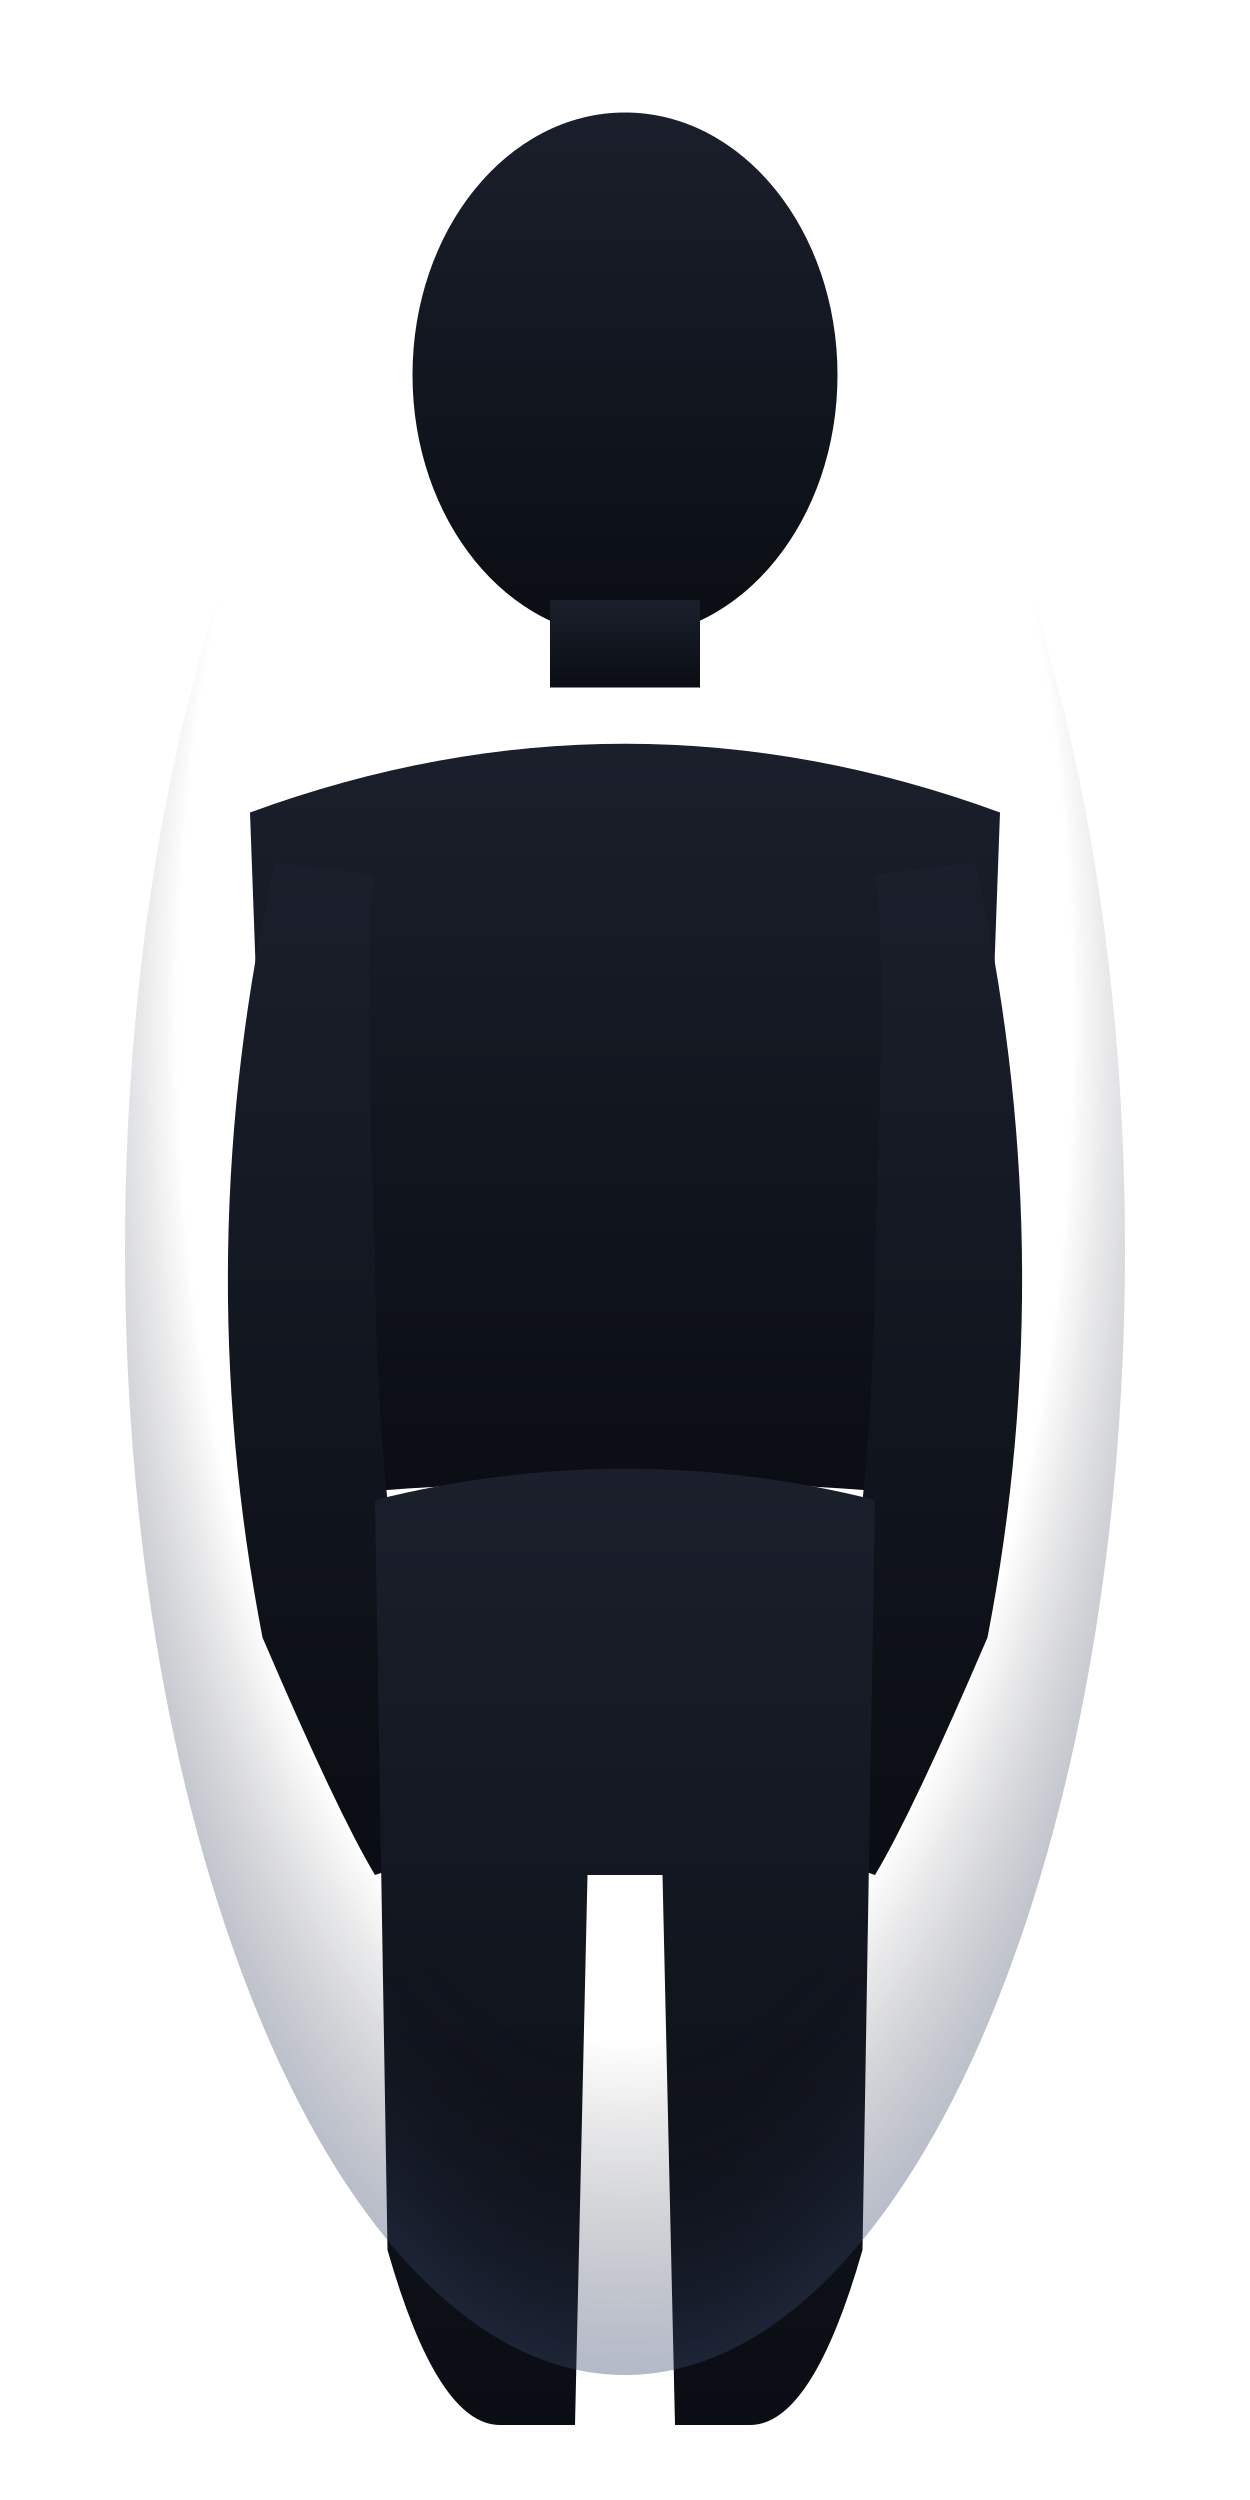
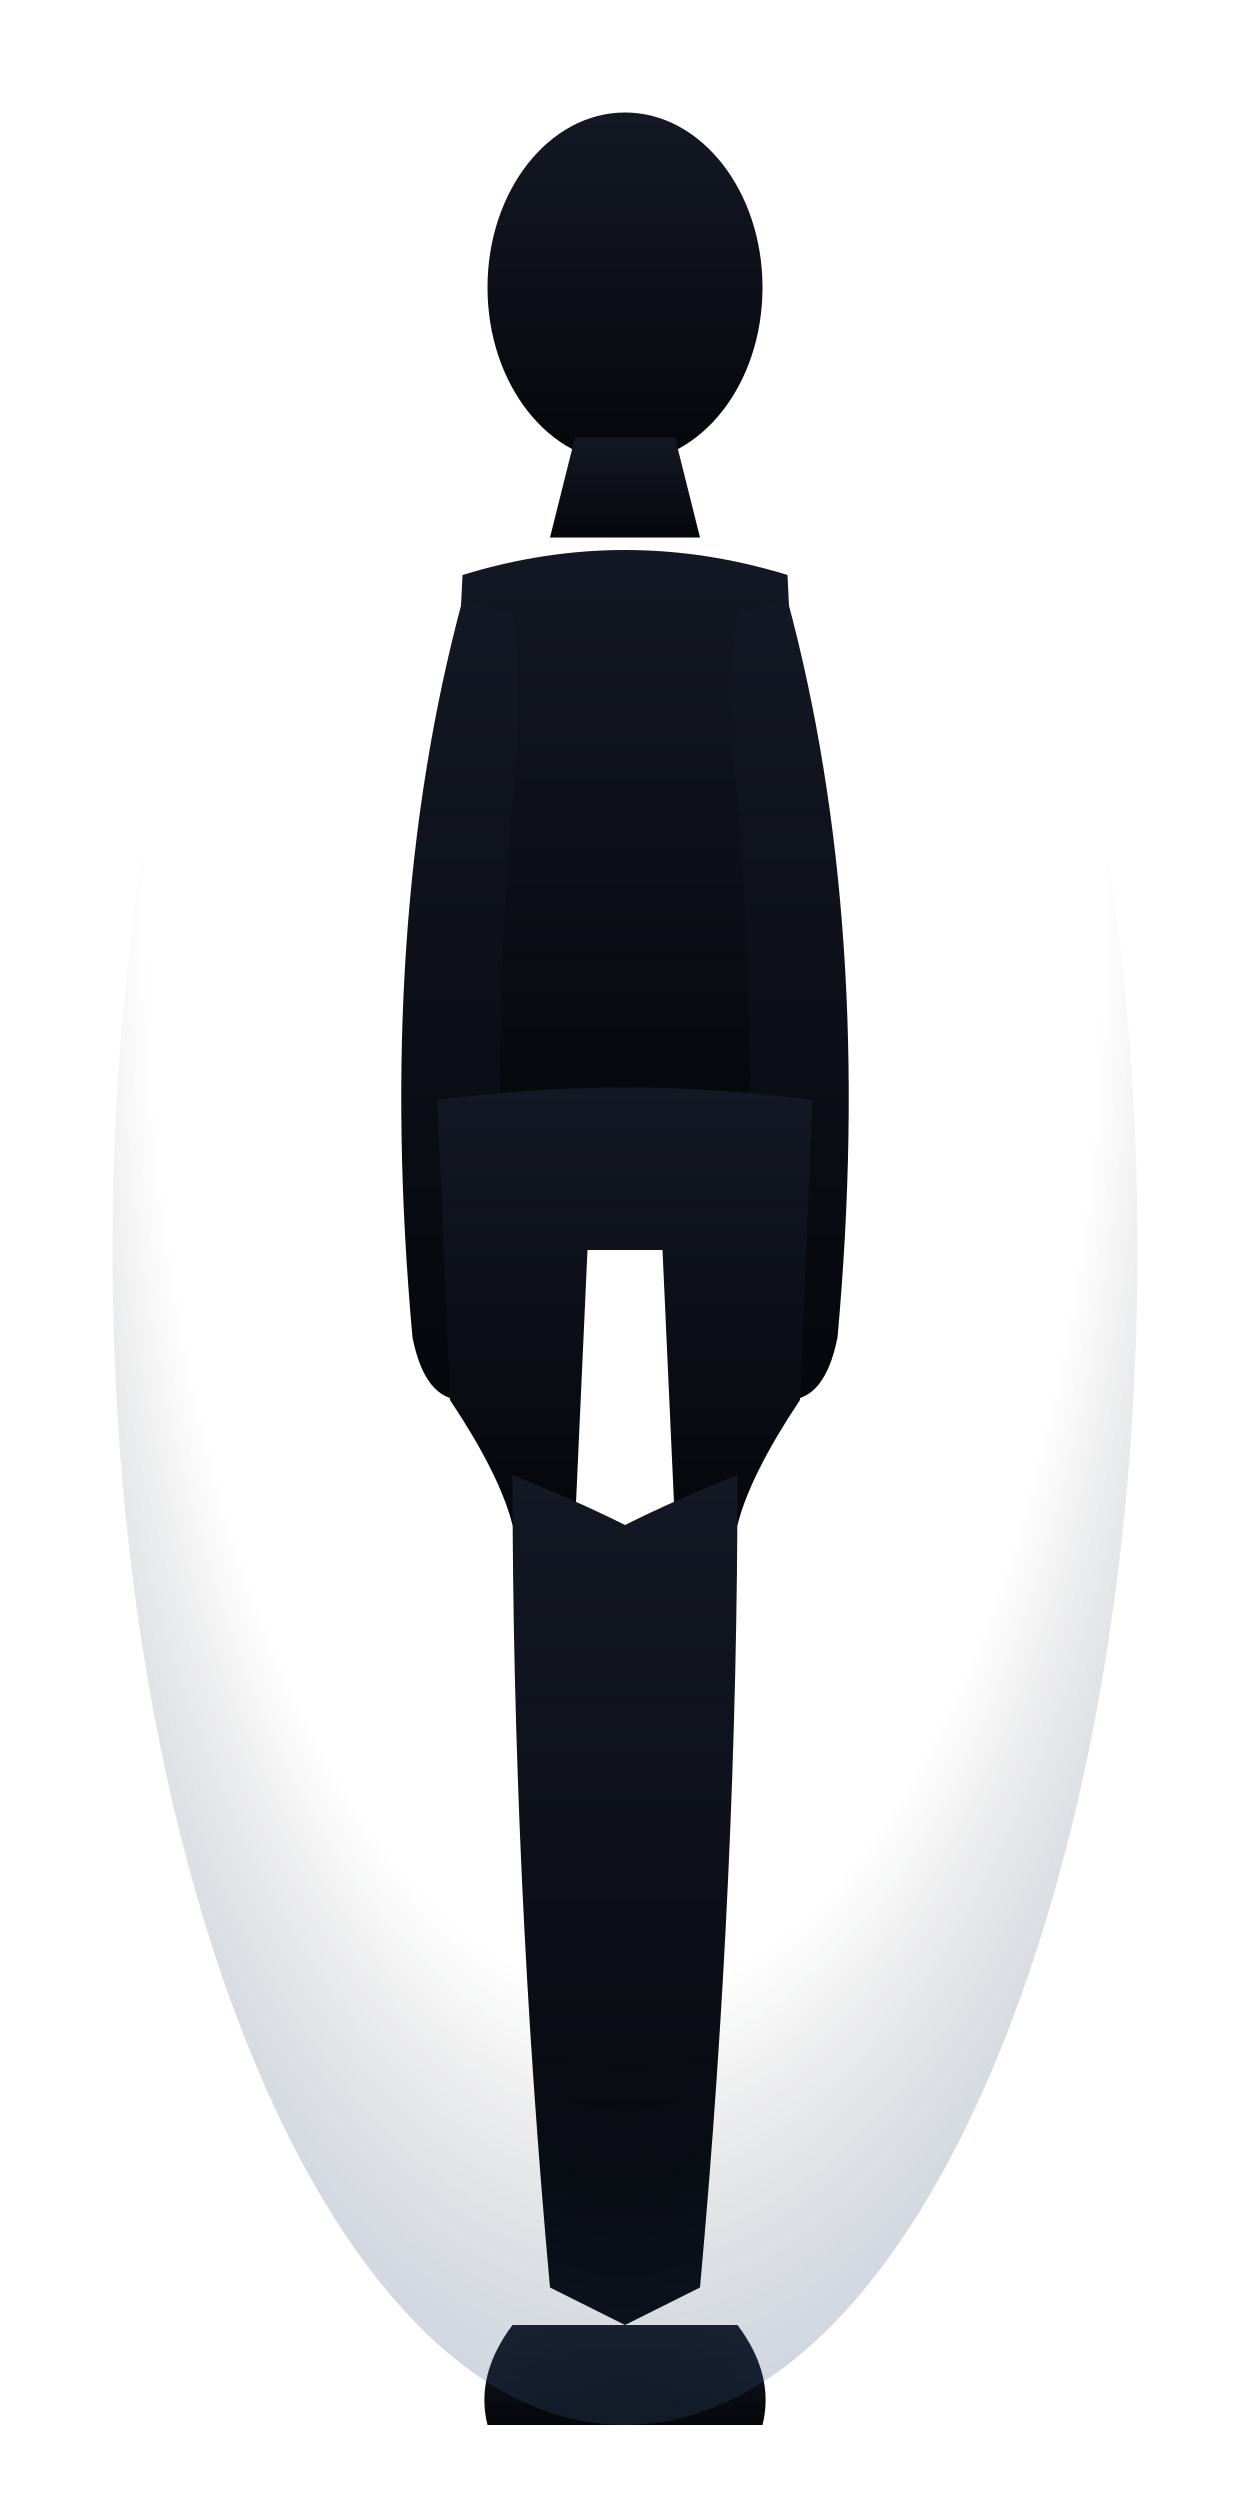
<svg xmlns="http://www.w3.org/2000/svg" viewBox="0 0 200 400" preserveAspectRatio="xMidYMid meet">
  <defs>
-     <linearGradient id="body" x1="0" y1="0" x2="0" y2="1">
-       <stop offset="0" stop-color="#1a1f2b" />
-       <stop offset="1" stop-color="#0a0d13" />
+     <linearGradient id="g" x1="0" y1="0" x2="0" y2="1">
+       <stop offset="0" stop-color="#141824" />
+       <stop offset="1" stop-color="#05070c" />
    </linearGradient>
-     <radialGradient id="rim" cx="0.5" cy="0.4" r="0.6">
-       <stop offset="0.75" stop-color="#000" stop-opacity="0" />
-       <stop offset="1" stop-color="#3a4a70" stop-opacity="0.55" />
+     <radialGradient id="r" cx="0.5" cy="0.35" r="0.65">
+       <stop offset="0.72" stop-color="#000" stop-opacity="0" />
+       <stop offset="1" stop-color="#3a5580" stop-opacity="0.4" />
    </radialGradient>
  </defs>
-   <ellipse cx="100" cy="60" rx="34" ry="42" fill="url(#body)" />
-   <rect x="88" y="96" width="24" height="14" fill="url(#body)" />
-   <path d="M 40 130 Q 100 108 160 130 L 156 240 Q 100 234 44 240 Z" fill="url(#body)" />
-   <path d="M 44 138 Q 30 200 42 262 Q 54 290 60 300 L 72 296 Q 60 250 60 200 Q 58 150 60 140 Z" fill="url(#body)" />
-   <path d="M 156 138 Q 170 200 158 262 Q 146 290 140 300 L 128 296 Q 140 250 140 200 Q 142 150 140 140 Z" fill="url(#body)" />
-   <path d="M 60 240 Q 100 230 140 240 L 138 360 Q 130 388 120 388 L 108 388 L 106 300 L 94 300 L 92 388 L 80 388 Q 70 388 62 360 Z" fill="url(#body)" />
-   <ellipse cx="100" cy="200" rx="80" ry="180" fill="url(#rim)" opacity="0.7" />
+   <g fill="url(#g)">
+     <ellipse cx="100" cy="46" rx="22" ry="28" />
+     <path d="M 92 70 L 108 70 L 112 86 L 88 86 Z" />
+     <path d="M 74 92 Q 100 84 126 92 L 130 176 Q 116 184 100 184 Q 84 184 70 176 Z" />
+     <path d="M 74 96 Q 60 148 66 214 Q 68 224 74 224 L 82 220 Q 78 176 82 128 Q 84 108 82 98 Z" />
+     <path d="M 126 96 Q 140 148 134 214 Q 132 224 126 224 L 118 220 Q 122 176 118 128 Q 116 108 118 98 Z" />
+     <path d="M 70 176 Q 100 172 130 176 L 128 224 Q 120 236 118 244 L 108 244 L 106 200 L 94 200 L 92 244 L 82 244 Q 80 236 72 224 Z" />
+     <path d="M 82 236 Q 82 300 88 366 L 100 372 L 102 320 L 100 244 Q 92 240 82 236 Z" />
+     <path d="M 118 236 Q 118 300 112 366 L 100 372 L 98 320 L 100 244 Q 108 240 118 236 Z" />
+     <path d="M 82 372 Q 76 380 78 388 L 106 388 L 106 372 Z" />
+     <path d="M 118 372 Q 124 380 122 388 L 94 388 L 94 372 Z" />
+   </g>
+   <ellipse cx="100" cy="200" rx="82" ry="188" fill="url(#r)" opacity="0.6" />
</svg>
